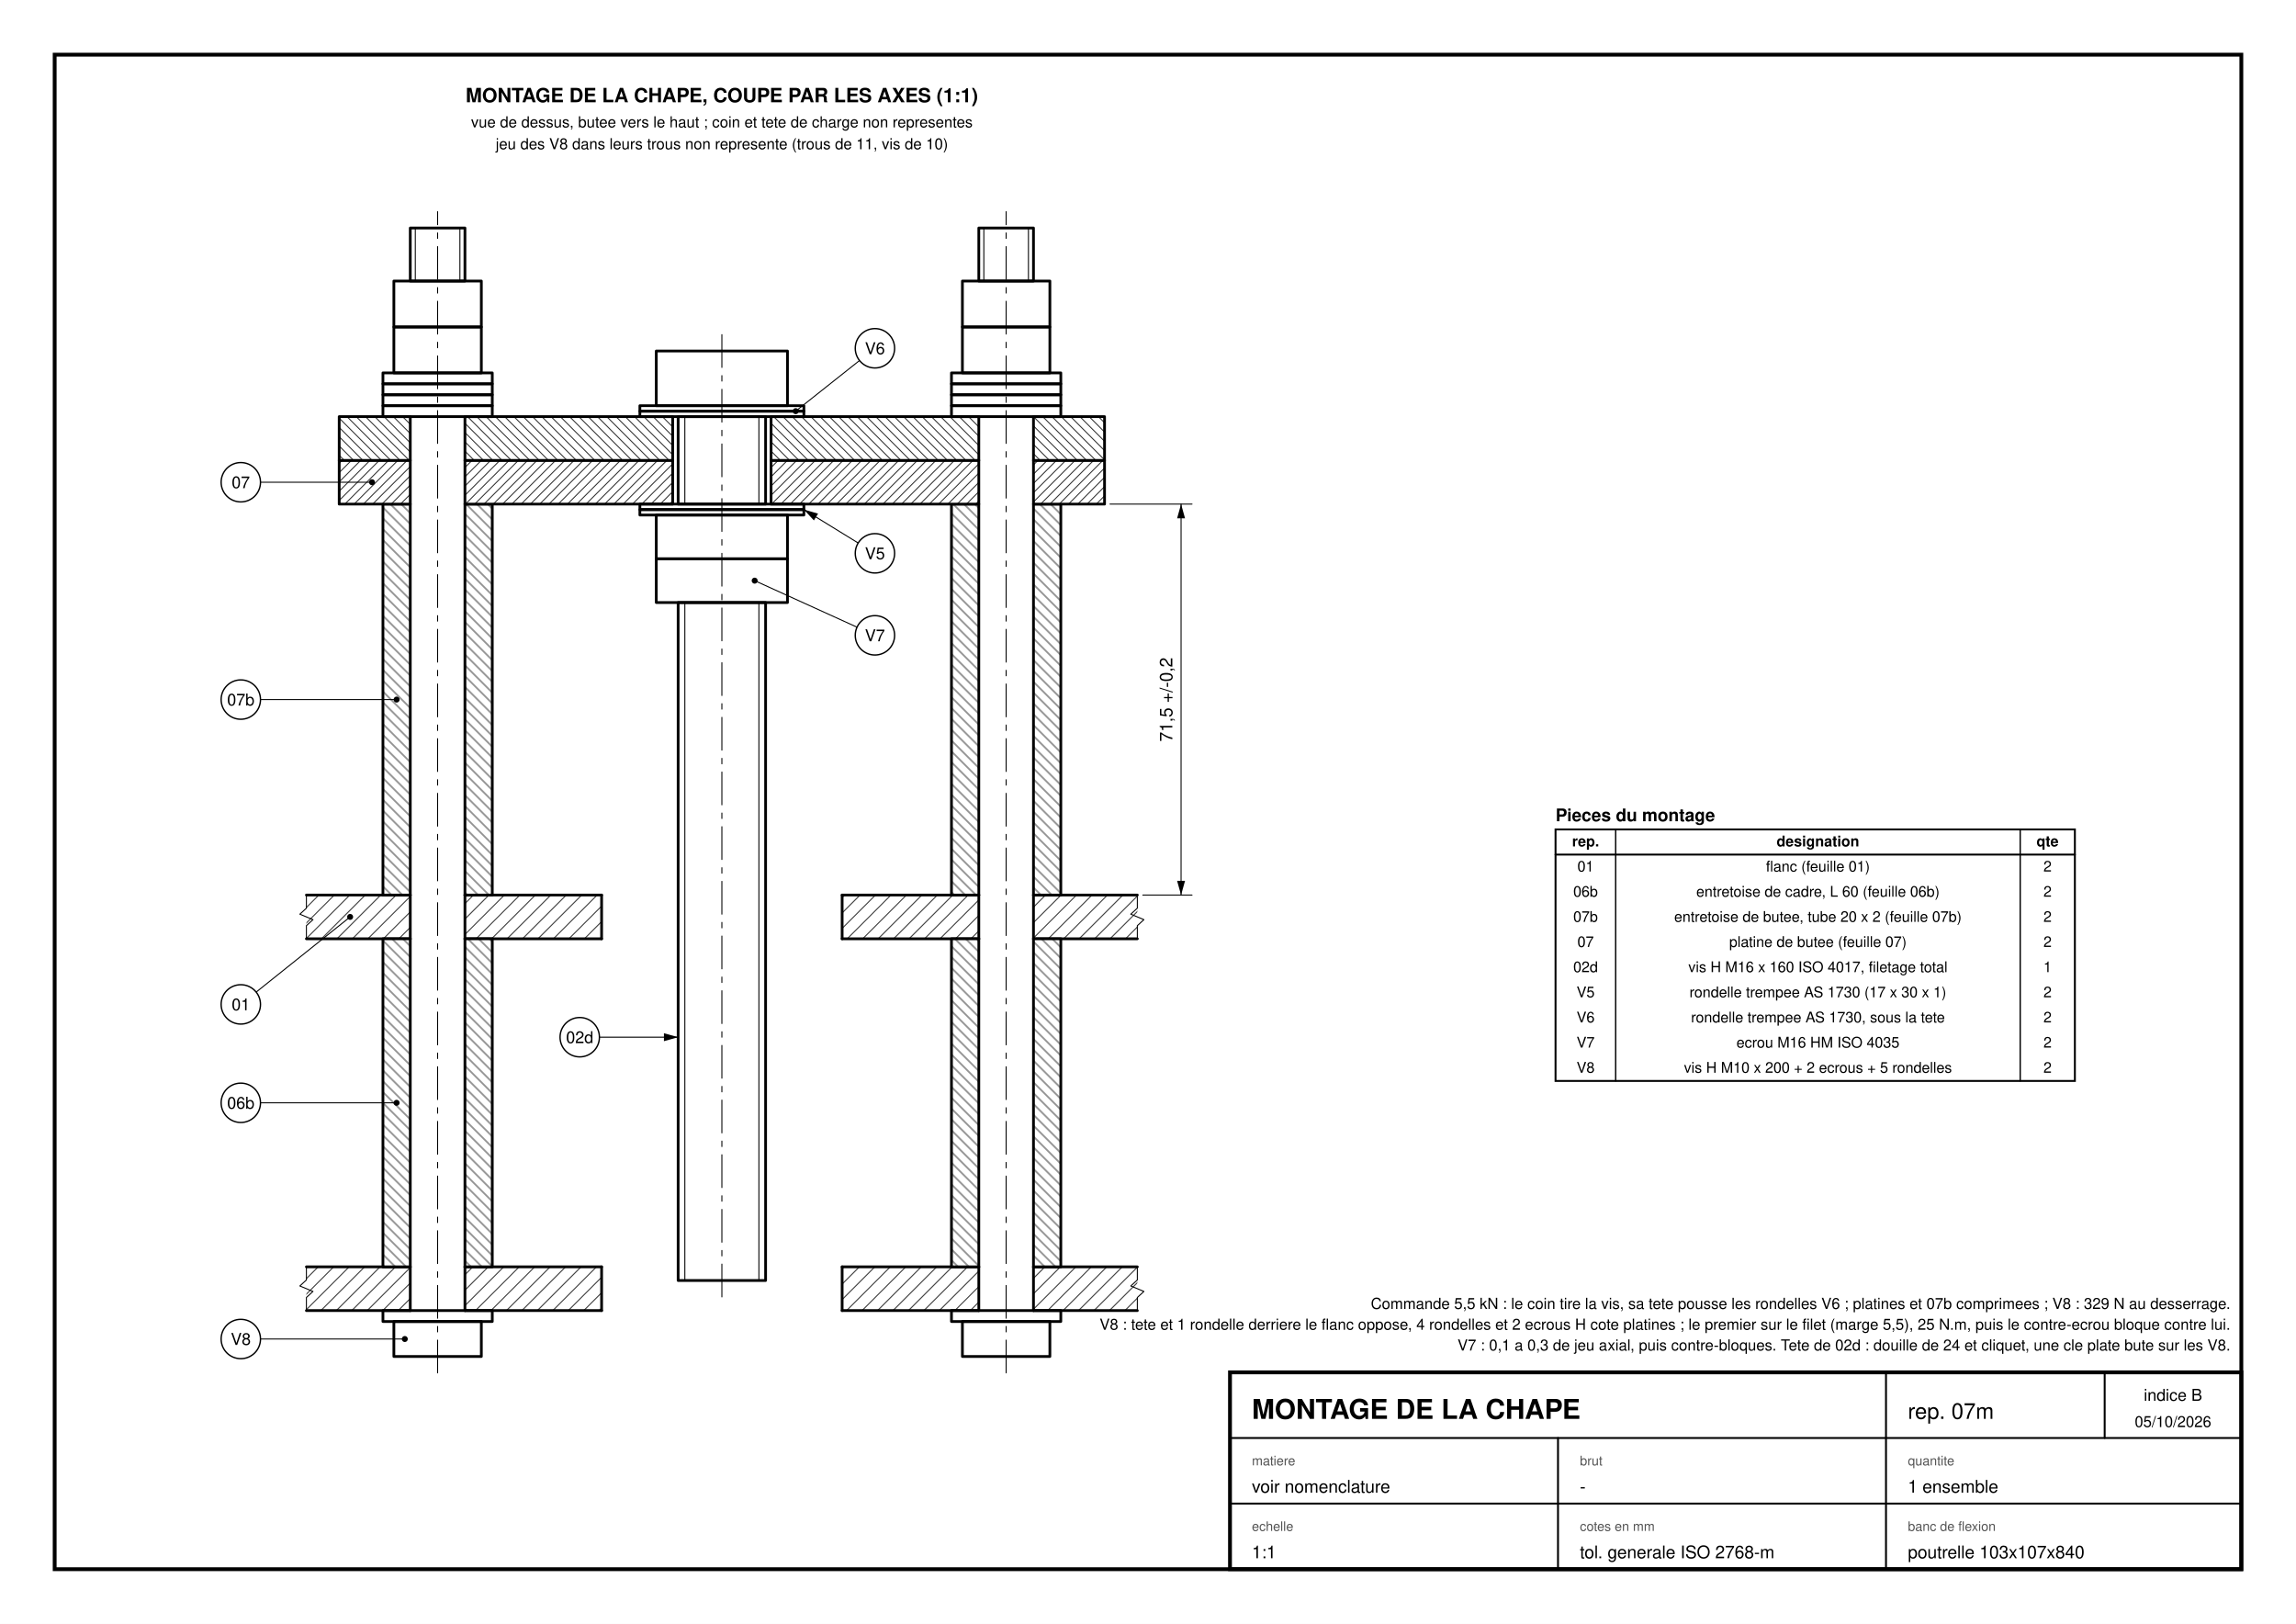
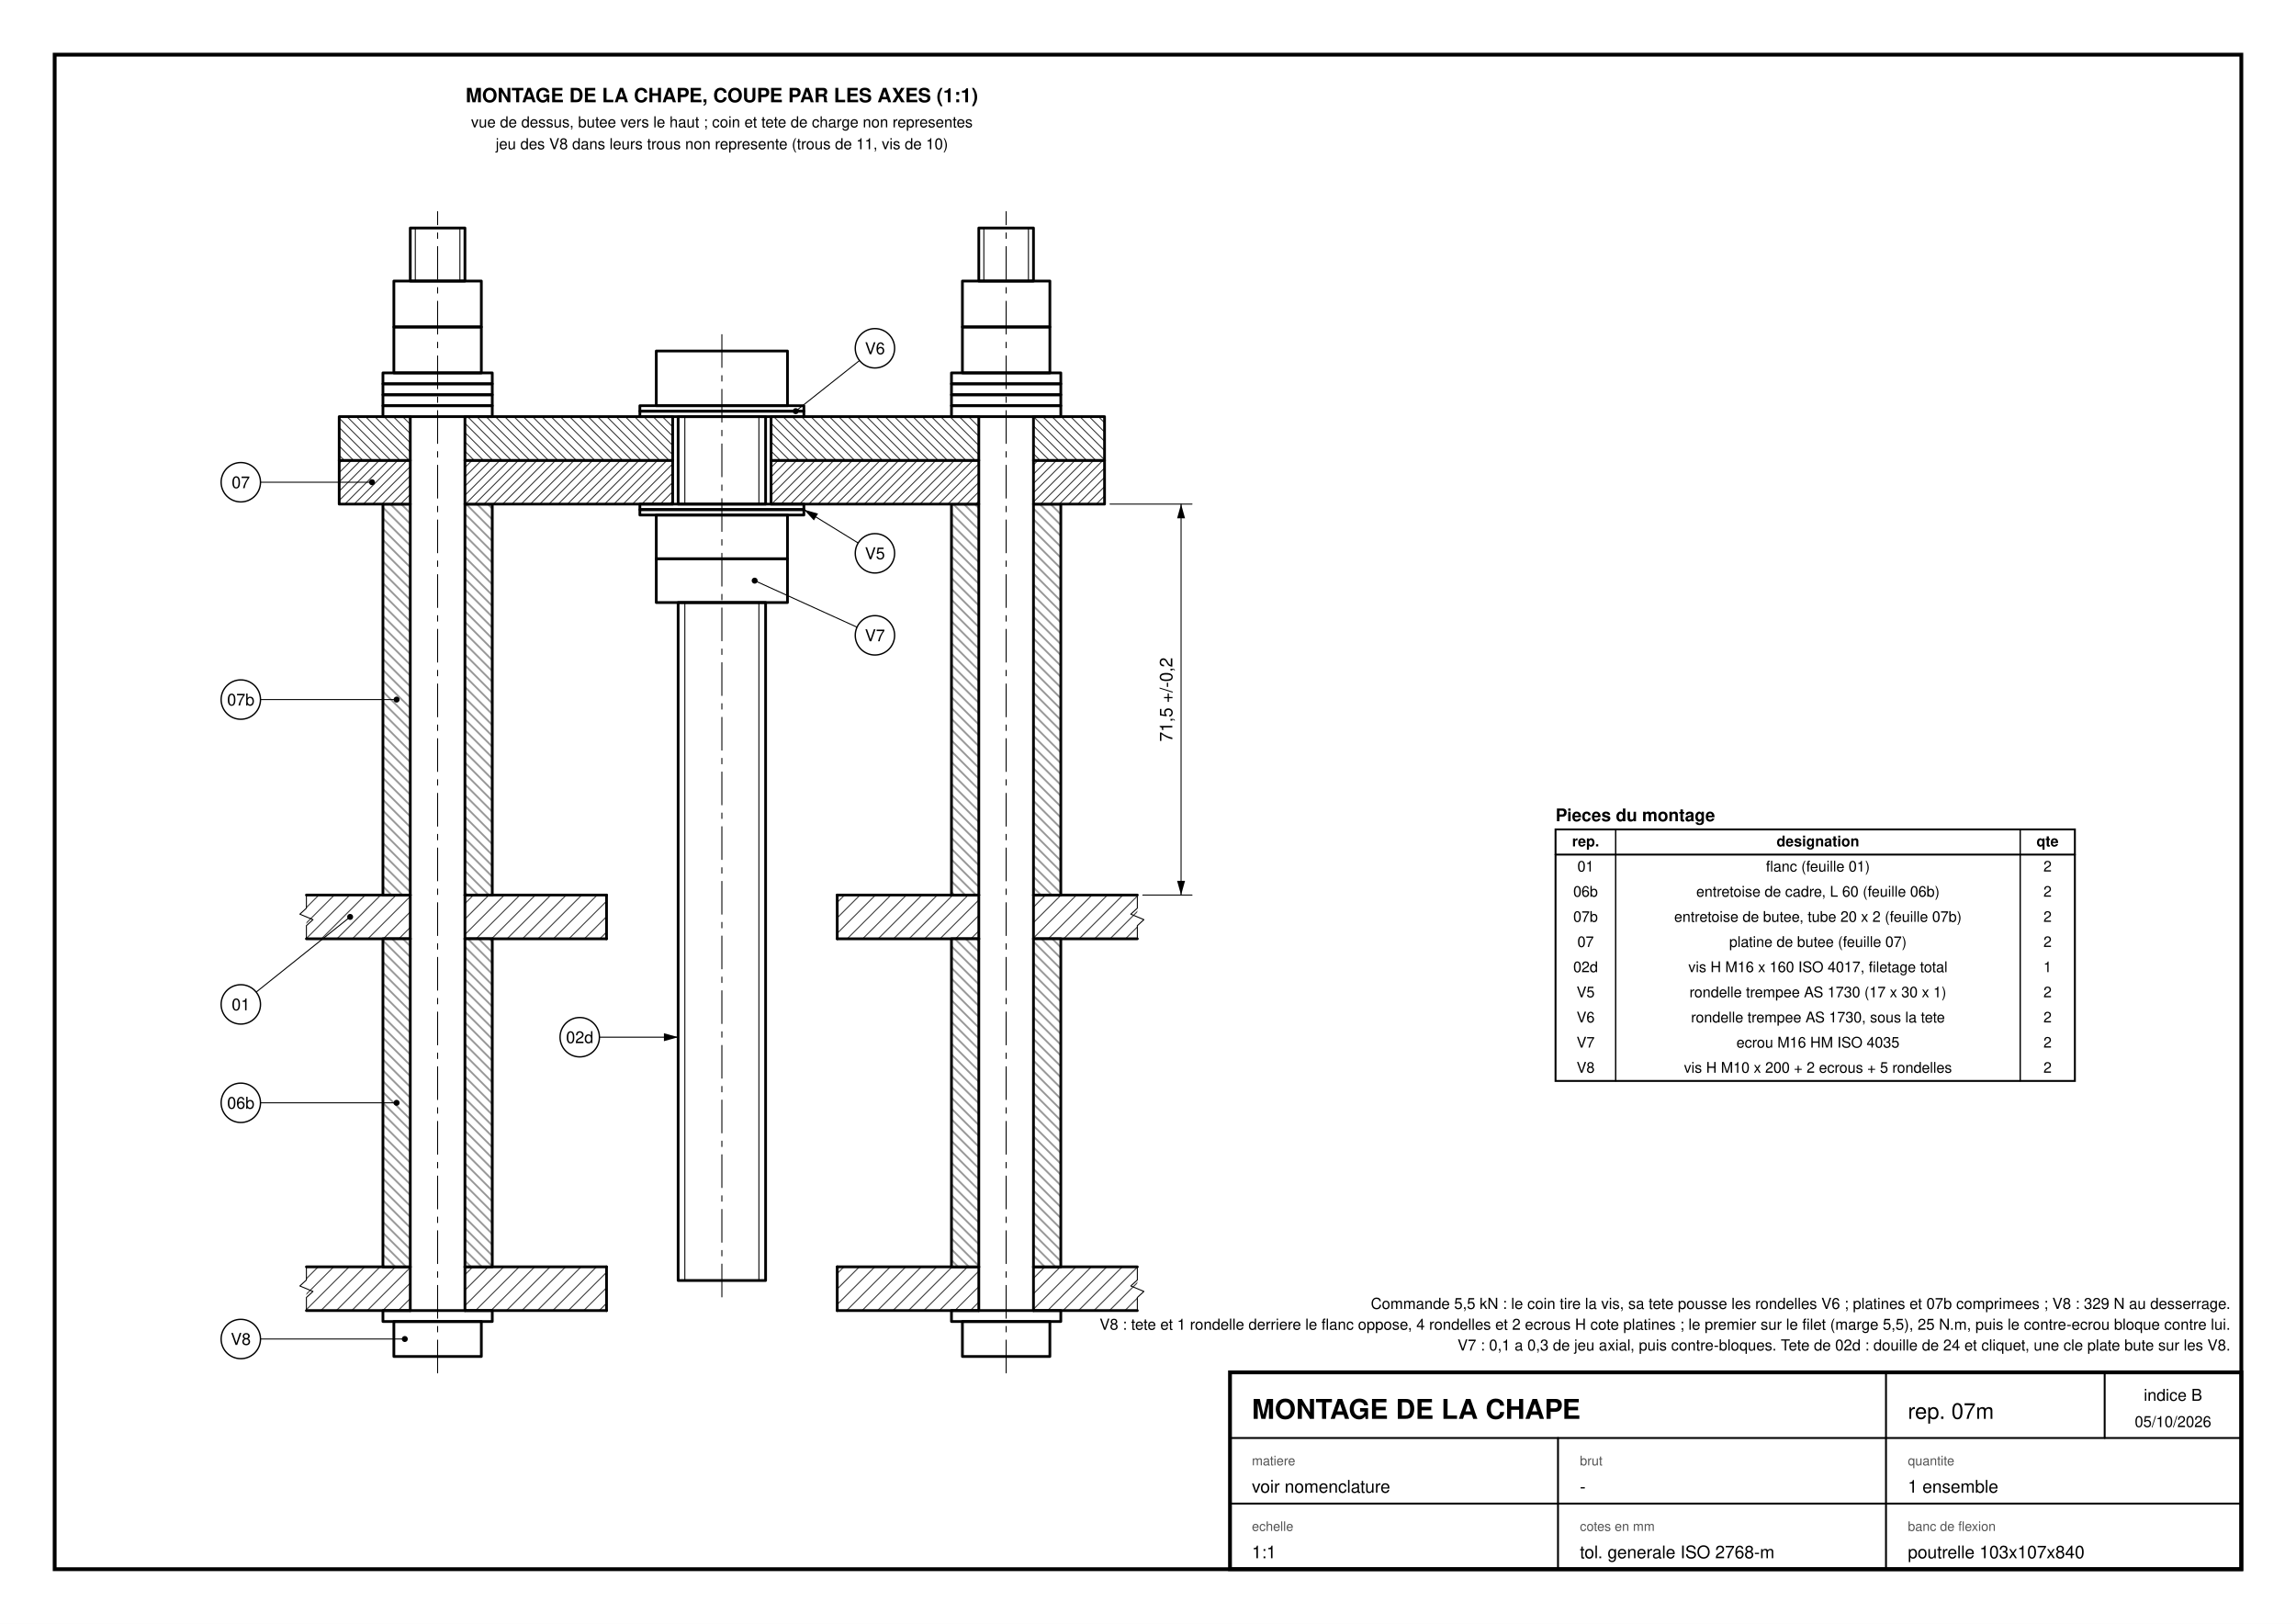
<svg xmlns="http://www.w3.org/2000/svg" width="420mm" height="297mm" viewBox="0 0 420 297">
  <rect width="420" height="297" fill="#fff" />
  <rect x="10.000" y="10.000" width="400.000" height="277.000" fill="none" stroke="#000" stroke-width="0.700" />
  <rect x="225.000" y="251.000" width="185.000" height="36.000" fill="none" stroke="#000" stroke-width="0.700" />
  <line x1="225.000" y1="263.000" x2="410.000" y2="263.000" stroke="#000" stroke-width="0.350" stroke-linecap="round" />
  <line x1="225.000" y1="275.000" x2="410.000" y2="275.000" stroke="#000" stroke-width="0.350" stroke-linecap="round" />
  <line x1="345.000" y1="251.000" x2="345.000" y2="263.000" stroke="#000" stroke-width="0.350" stroke-linecap="round" />
  <line x1="285.000" y1="263.000" x2="285.000" y2="287.000" stroke="#000" stroke-width="0.350" stroke-linecap="round" />
  <line x1="345.000" y1="263.000" x2="345.000" y2="287.000" stroke="#000" stroke-width="0.350" stroke-linecap="round" />
  <text x="229.000" y="259.500" font-family="Helvetica,Arial,sans-serif" font-size="5.00" fill="#000" text-anchor="start" font-weight="bold">MONTAGE DE LA CHAPE</text>
  <line x1="385.000" y1="251.000" x2="385.000" y2="263.000" stroke="#000" stroke-width="0.350" stroke-linecap="round" />
  <text x="397.500" y="256.200" font-family="Helvetica,Arial,sans-serif" font-size="3.00" fill="#000" text-anchor="middle" font-weight="normal">indice B</text>
  <text x="397.500" y="261.000" font-family="Helvetica,Arial,sans-serif" font-size="2.80" fill="#000" text-anchor="middle" font-weight="normal">05/10/2026</text>
  <text x="349.000" y="259.500" font-family="Helvetica,Arial,sans-serif" font-size="4.00" fill="#000" text-anchor="start" font-weight="normal">rep. 07m</text>
  <text x="229.000" y="268.000" font-family="Helvetica,Arial,sans-serif" font-size="2.40" fill="#555" text-anchor="start" font-weight="normal">matiere</text>
  <text x="229.000" y="273.000" font-family="Helvetica,Arial,sans-serif" font-size="3.20" fill="#000" text-anchor="start" font-weight="normal">voir nomenclature</text>
  <text x="289.000" y="268.000" font-family="Helvetica,Arial,sans-serif" font-size="2.40" fill="#555" text-anchor="start" font-weight="normal">brut</text>
  <text x="289.000" y="273.000" font-family="Helvetica,Arial,sans-serif" font-size="3.20" fill="#000" text-anchor="start" font-weight="normal">-</text>
  <text x="349.000" y="268.000" font-family="Helvetica,Arial,sans-serif" font-size="2.40" fill="#555" text-anchor="start" font-weight="normal">quantite</text>
  <text x="349.000" y="273.000" font-family="Helvetica,Arial,sans-serif" font-size="3.20" fill="#000" text-anchor="start" font-weight="normal">1 ensemble</text>
  <text x="229.000" y="280.000" font-family="Helvetica,Arial,sans-serif" font-size="2.40" fill="#555" text-anchor="start" font-weight="normal">echelle</text>
  <text x="229.000" y="285.000" font-family="Helvetica,Arial,sans-serif" font-size="3.20" fill="#000" text-anchor="start" font-weight="normal">1:1</text>
  <text x="289.000" y="280.000" font-family="Helvetica,Arial,sans-serif" font-size="2.40" fill="#555" text-anchor="start" font-weight="normal">cotes en mm</text>
  <text x="289.000" y="285.000" font-family="Helvetica,Arial,sans-serif" font-size="3.20" fill="#000" text-anchor="start" font-weight="normal">tol. generale ISO 2768-m</text>
  <text x="349.000" y="280.000" font-family="Helvetica,Arial,sans-serif" font-size="2.40" fill="#555" text-anchor="start" font-weight="normal">banc de flexion</text>
  <text x="349.000" y="285.000" font-family="Helvetica,Arial,sans-serif" font-size="3.20" fill="#000" text-anchor="start" font-weight="normal">poutrelle 103x107x840</text>
  <text x="408.000" y="247.000" font-family="Helvetica,Arial,sans-serif" font-size="2.80" fill="#000" text-anchor="end" font-weight="normal">V7 : 0,1 a 0,3 de jeu axial, puis contre-bloques. Tete de 02d : douille de 24 et cliquet, une cle plate bute sur les V8.</text>
  <text x="408.000" y="243.200" font-family="Helvetica,Arial,sans-serif" font-size="2.80" fill="#000" text-anchor="end" font-weight="normal">V8 : tete et 1 rondelle derriere le flanc oppose, 4 rondelles et 2 ecrous H cote platines ; le premier sur le filet (marge 5,5), 25 N.m, puis le contre-ecrou bloque contre lui.</text>
  <text x="408.000" y="239.400" font-family="Helvetica,Arial,sans-serif" font-size="2.80" fill="#000" text-anchor="end" font-weight="normal">Commande 5,5 kN : le coin tire la vis, sa tete pousse les rondelles V6 ; platines et 07b comprimees ; V8 : 329 N au desserrage.</text>
  <text x="132.050" y="18.700" font-family="Helvetica,Arial,sans-serif" font-size="3.60" fill="#000" text-anchor="middle" font-weight="bold">MONTAGE DE LA CHAPE, COUPE PAR LES AXES  (1:1)</text>
  <text x="132.050" y="23.300" font-family="Helvetica,Arial,sans-serif" font-size="2.80" fill="#000" text-anchor="middle" font-weight="normal">vue de dessus, butee vers le haut ; coin et tete de charge non representes</text>
  <text x="132.050" y="27.300" font-family="Helvetica,Arial,sans-serif" font-size="2.80" fill="#000" text-anchor="middle" font-weight="normal">jeu des V8 dans leurs trous non represente (trous de 11, vis de 10)</text>
  <defs>
    <pattern id="c07_hf" patternUnits="userSpaceOnUse" width="2.000" height="2.000" patternTransform="rotate(45.00)">
      <line x1="1.000" y1="0" x2="1.000" y2="2.000" stroke="#000" stroke-width="0.130" />
    </pattern>
  </defs>
  <defs>
    <pattern id="c07_ht" patternUnits="userSpaceOnUse" width="1.400" height="1.400" patternTransform="rotate(-45.00)">
      <line x1="0.700" y1="0" x2="0.700" y2="1.400" stroke="#000" stroke-width="0.130" />
    </pattern>
  </defs>
  <defs>
    <pattern id="c07_hp" patternUnits="userSpaceOnUse" width="1.200" height="1.200" patternTransform="rotate(45.00)">
      <line x1="0.600" y1="0" x2="0.600" y2="1.200" stroke="#000" stroke-width="0.130" />
    </pattern>
  </defs>
  <defs>
    <pattern id="c07_hq" patternUnits="userSpaceOnUse" width="1.200" height="1.200" patternTransform="rotate(-45.00)">
      <line x1="0.600" y1="0" x2="0.600" y2="1.200" stroke="#000" stroke-width="0.130" />
    </pattern>
  </defs>
  <path d="M 56.05 239.7 L 75.05 239.7 L 75.05 231.7 L 56.05 231.7 L 56.05 239.7 Z" fill="#fff" fill-rule="evenodd" stroke="none" />
  <path d="M 56.05 239.7 L 75.05 239.7 L 75.05 231.7 L 56.05 231.7 L 56.05 239.7 Z" fill="url(#c07_hf)" fill-rule="evenodd" stroke="none" />
  <line x1="56.050" y1="239.700" x2="75.050" y2="239.700" stroke="#000" stroke-width="0.500" stroke-linecap="round" />
  <line x1="56.050" y1="231.700" x2="75.050" y2="231.700" stroke="#000" stroke-width="0.500" stroke-linecap="round" />
  <path d="M 56.05 239.7 L 56.05 237.3 L 57.25 236.2 L 54.85 235.2 L 56.05 234.1 L 56.05 231.7" fill="none" stroke="#000" stroke-width="0.180" stroke-linecap="round" stroke-linejoin="round" />
  <line x1="75.050" y1="239.700" x2="75.050" y2="231.700" stroke="#000" stroke-width="0.500" stroke-linecap="round" />
-   <path d="M 85.05 239.7 L 110.05 239.7 L 110.05 231.7 L 85.05 231.7 L 85.05 239.7 Z" fill="#fff" fill-rule="evenodd" stroke="none" />
-   <path d="M 85.05 239.7 L 110.05 239.7 L 110.05 231.7 L 85.05 231.7 L 85.05 239.7 Z" fill="url(#c07_hf)" fill-rule="evenodd" stroke="none" />
-   <line x1="85.050" y1="239.700" x2="110.050" y2="239.700" stroke="#000" stroke-width="0.500" stroke-linecap="round" />
-   <line x1="85.050" y1="231.700" x2="110.050" y2="231.700" stroke="#000" stroke-width="0.500" stroke-linecap="round" />
+   <path d="M 85.05 239.7 L 110.95 239.7 L 110.95 231.7 L 85.05 231.7 L 85.05 239.7 Z" fill="#fff" fill-rule="evenodd" stroke="none" />
+   <path d="M 85.05 239.7 L 110.95 239.7 L 110.95 231.7 L 85.05 231.7 L 85.05 239.7 Z" fill="url(#c07_hf)" fill-rule="evenodd" stroke="none" />
+   <line x1="85.050" y1="239.700" x2="110.950" y2="239.700" stroke="#000" stroke-width="0.500" stroke-linecap="round" />
+   <line x1="85.050" y1="231.700" x2="110.950" y2="231.700" stroke="#000" stroke-width="0.500" stroke-linecap="round" />
  <line x1="85.050" y1="239.700" x2="85.050" y2="231.700" stroke="#000" stroke-width="0.500" stroke-linecap="round" />
-   <line x1="110.050" y1="239.700" x2="110.050" y2="231.700" stroke="#000" stroke-width="0.500" stroke-linecap="round" />
-   <path d="M 154.05 239.7 L 179.05 239.7 L 179.05 231.7 L 154.05 231.7 L 154.05 239.7 Z" fill="#fff" fill-rule="evenodd" stroke="none" />
-   <path d="M 154.05 239.7 L 179.05 239.7 L 179.05 231.7 L 154.05 231.7 L 154.05 239.7 Z" fill="url(#c07_hf)" fill-rule="evenodd" stroke="none" />
-   <line x1="154.050" y1="239.700" x2="179.050" y2="239.700" stroke="#000" stroke-width="0.500" stroke-linecap="round" />
-   <line x1="154.050" y1="231.700" x2="179.050" y2="231.700" stroke="#000" stroke-width="0.500" stroke-linecap="round" />
-   <line x1="154.050" y1="239.700" x2="154.050" y2="231.700" stroke="#000" stroke-width="0.500" stroke-linecap="round" />
+   <line x1="110.950" y1="239.700" x2="110.950" y2="231.700" stroke="#000" stroke-width="0.500" stroke-linecap="round" />
+   <path d="M 153.15 239.7 L 179.05 239.7 L 179.05 231.7 L 153.15 231.7 L 153.15 239.7 Z" fill="#fff" fill-rule="evenodd" stroke="none" />
+   <path d="M 153.15 239.7 L 179.05 239.7 L 179.05 231.7 L 153.15 231.7 L 153.15 239.7 Z" fill="url(#c07_hf)" fill-rule="evenodd" stroke="none" />
+   <line x1="153.150" y1="239.700" x2="179.050" y2="239.700" stroke="#000" stroke-width="0.500" stroke-linecap="round" />
+   <line x1="153.150" y1="231.700" x2="179.050" y2="231.700" stroke="#000" stroke-width="0.500" stroke-linecap="round" />
+   <line x1="153.150" y1="239.700" x2="153.150" y2="231.700" stroke="#000" stroke-width="0.500" stroke-linecap="round" />
  <line x1="179.050" y1="239.700" x2="179.050" y2="231.700" stroke="#000" stroke-width="0.500" stroke-linecap="round" />
  <path d="M 189.05 239.7 L 208.05 239.7 L 208.05 231.7 L 189.05 231.7 L 189.05 239.7 Z" fill="#fff" fill-rule="evenodd" stroke="none" />
  <path d="M 189.05 239.7 L 208.05 239.7 L 208.05 231.7 L 189.05 231.7 L 189.05 239.7 Z" fill="url(#c07_hf)" fill-rule="evenodd" stroke="none" />
  <line x1="189.050" y1="239.700" x2="208.050" y2="239.700" stroke="#000" stroke-width="0.500" stroke-linecap="round" />
  <line x1="189.050" y1="231.700" x2="208.050" y2="231.700" stroke="#000" stroke-width="0.500" stroke-linecap="round" />
  <line x1="189.050" y1="239.700" x2="189.050" y2="231.700" stroke="#000" stroke-width="0.500" stroke-linecap="round" />
  <path d="M 208.05 239.7 L 208.05 237.3 L 209.25 236.2 L 206.85 235.2 L 208.05 234.1 L 208.05 231.7" fill="none" stroke="#000" stroke-width="0.180" stroke-linecap="round" stroke-linejoin="round" />
  <path d="M 56.05 171.7 L 75.05 171.7 L 75.05 163.7 L 56.05 163.7 L 56.05 171.7 Z" fill="#fff" fill-rule="evenodd" stroke="none" />
  <path d="M 56.05 171.7 L 75.05 171.7 L 75.05 163.7 L 56.05 163.7 L 56.05 171.7 Z" fill="url(#c07_hf)" fill-rule="evenodd" stroke="none" />
  <line x1="56.050" y1="171.700" x2="75.050" y2="171.700" stroke="#000" stroke-width="0.500" stroke-linecap="round" />
  <line x1="56.050" y1="163.700" x2="75.050" y2="163.700" stroke="#000" stroke-width="0.500" stroke-linecap="round" />
  <path d="M 56.05 171.7 L 56.05 169.3 L 57.25 168.2 L 54.85 167.2 L 56.05 166.1 L 56.05 163.7" fill="none" stroke="#000" stroke-width="0.180" stroke-linecap="round" stroke-linejoin="round" />
  <line x1="75.050" y1="171.700" x2="75.050" y2="163.700" stroke="#000" stroke-width="0.500" stroke-linecap="round" />
-   <path d="M 85.05 171.7 L 110.05 171.7 L 110.05 163.7 L 85.05 163.7 L 85.05 171.7 Z" fill="#fff" fill-rule="evenodd" stroke="none" />
-   <path d="M 85.05 171.7 L 110.05 171.7 L 110.05 163.7 L 85.05 163.7 L 85.05 171.7 Z" fill="url(#c07_hf)" fill-rule="evenodd" stroke="none" />
-   <line x1="85.050" y1="171.700" x2="110.050" y2="171.700" stroke="#000" stroke-width="0.500" stroke-linecap="round" />
-   <line x1="85.050" y1="163.700" x2="110.050" y2="163.700" stroke="#000" stroke-width="0.500" stroke-linecap="round" />
+   <path d="M 85.05 171.7 L 110.95 171.7 L 110.95 163.7 L 85.05 163.7 L 85.05 171.7 Z" fill="#fff" fill-rule="evenodd" stroke="none" />
+   <path d="M 85.05 171.7 L 110.95 171.7 L 110.95 163.7 L 85.05 163.7 L 85.05 171.7 Z" fill="url(#c07_hf)" fill-rule="evenodd" stroke="none" />
+   <line x1="85.050" y1="171.700" x2="110.950" y2="171.700" stroke="#000" stroke-width="0.500" stroke-linecap="round" />
+   <line x1="85.050" y1="163.700" x2="110.950" y2="163.700" stroke="#000" stroke-width="0.500" stroke-linecap="round" />
  <line x1="85.050" y1="171.700" x2="85.050" y2="163.700" stroke="#000" stroke-width="0.500" stroke-linecap="round" />
-   <line x1="110.050" y1="171.700" x2="110.050" y2="163.700" stroke="#000" stroke-width="0.500" stroke-linecap="round" />
-   <path d="M 154.05 171.7 L 179.05 171.7 L 179.05 163.7 L 154.05 163.7 L 154.05 171.7 Z" fill="#fff" fill-rule="evenodd" stroke="none" />
-   <path d="M 154.05 171.7 L 179.05 171.7 L 179.05 163.7 L 154.05 163.7 L 154.05 171.7 Z" fill="url(#c07_hf)" fill-rule="evenodd" stroke="none" />
-   <line x1="154.050" y1="171.700" x2="179.050" y2="171.700" stroke="#000" stroke-width="0.500" stroke-linecap="round" />
-   <line x1="154.050" y1="163.700" x2="179.050" y2="163.700" stroke="#000" stroke-width="0.500" stroke-linecap="round" />
-   <line x1="154.050" y1="171.700" x2="154.050" y2="163.700" stroke="#000" stroke-width="0.500" stroke-linecap="round" />
+   <line x1="110.950" y1="171.700" x2="110.950" y2="163.700" stroke="#000" stroke-width="0.500" stroke-linecap="round" />
+   <path d="M 153.15 171.7 L 179.05 171.7 L 179.05 163.7 L 153.15 163.7 L 153.15 171.7 Z" fill="#fff" fill-rule="evenodd" stroke="none" />
+   <path d="M 153.15 171.7 L 179.05 171.7 L 179.05 163.7 L 153.15 163.7 L 153.15 171.7 Z" fill="url(#c07_hf)" fill-rule="evenodd" stroke="none" />
+   <line x1="153.150" y1="171.700" x2="179.050" y2="171.700" stroke="#000" stroke-width="0.500" stroke-linecap="round" />
+   <line x1="153.150" y1="163.700" x2="179.050" y2="163.700" stroke="#000" stroke-width="0.500" stroke-linecap="round" />
+   <line x1="153.150" y1="171.700" x2="153.150" y2="163.700" stroke="#000" stroke-width="0.500" stroke-linecap="round" />
  <line x1="179.050" y1="171.700" x2="179.050" y2="163.700" stroke="#000" stroke-width="0.500" stroke-linecap="round" />
  <path d="M 189.05 171.7 L 208.05 171.7 L 208.05 163.7 L 189.05 163.7 L 189.05 171.7 Z" fill="#fff" fill-rule="evenodd" stroke="none" />
  <path d="M 189.05 171.7 L 208.05 171.7 L 208.05 163.7 L 189.05 163.7 L 189.05 171.7 Z" fill="url(#c07_hf)" fill-rule="evenodd" stroke="none" />
  <line x1="189.050" y1="171.700" x2="208.050" y2="171.700" stroke="#000" stroke-width="0.500" stroke-linecap="round" />
  <line x1="189.050" y1="163.700" x2="208.050" y2="163.700" stroke="#000" stroke-width="0.500" stroke-linecap="round" />
  <line x1="189.050" y1="171.700" x2="189.050" y2="163.700" stroke="#000" stroke-width="0.500" stroke-linecap="round" />
  <path d="M 208.05 171.7 L 208.05 169.3 L 209.25 168.2 L 206.85 167.2 L 208.05 166.1 L 208.05 163.7" fill="none" stroke="#000" stroke-width="0.180" stroke-linecap="round" stroke-linejoin="round" />
  <path d="M 70.05 231.7 L 75.05 231.7 L 75.05 171.7 L 70.05 171.7 L 70.05 231.7 Z" fill="#fff" fill-rule="evenodd" stroke="none" />
  <path d="M 70.05 231.7 L 75.05 231.7 L 75.05 171.7 L 70.05 171.7 L 70.05 231.7 Z" fill="url(#c07_ht)" fill-rule="evenodd" stroke="none" />
  <path d="M 70.05 231.7 L 75.05 231.7 L 75.05 171.7 L 70.05 171.7 L 70.05 231.7 Z" fill="none" stroke="#000" stroke-width="0.500" stroke-linecap="round" stroke-linejoin="round" />
  <path d="M 85.05 231.7 L 90.05 231.7 L 90.05 171.7 L 85.05 171.7 L 85.05 231.7 Z" fill="#fff" fill-rule="evenodd" stroke="none" />
  <path d="M 85.05 231.7 L 90.05 231.7 L 90.05 171.7 L 85.05 171.7 L 85.05 231.7 Z" fill="url(#c07_ht)" fill-rule="evenodd" stroke="none" />
  <path d="M 85.05 231.7 L 90.05 231.7 L 90.05 171.7 L 85.05 171.7 L 85.05 231.7 Z" fill="none" stroke="#000" stroke-width="0.500" stroke-linecap="round" stroke-linejoin="round" />
  <path d="M 70.05 163.7 L 75.05 163.7 L 75.05 92.2 L 70.05 92.2 L 70.05 163.7 Z" fill="#fff" fill-rule="evenodd" stroke="none" />
  <path d="M 70.05 163.7 L 75.05 163.7 L 75.05 92.2 L 70.05 92.2 L 70.05 163.7 Z" fill="url(#c07_ht)" fill-rule="evenodd" stroke="none" />
  <path d="M 70.05 163.7 L 75.05 163.7 L 75.05 92.2 L 70.05 92.2 L 70.05 163.7 Z" fill="none" stroke="#000" stroke-width="0.500" stroke-linecap="round" stroke-linejoin="round" />
  <path d="M 85.05 163.7 L 90.05 163.7 L 90.05 92.2 L 85.05 92.2 L 85.05 163.7 Z" fill="#fff" fill-rule="evenodd" stroke="none" />
  <path d="M 85.05 163.7 L 90.05 163.7 L 90.05 92.2 L 85.05 92.2 L 85.05 163.7 Z" fill="url(#c07_ht)" fill-rule="evenodd" stroke="none" />
  <path d="M 85.05 163.7 L 90.05 163.7 L 90.05 92.2 L 85.05 92.2 L 85.05 163.7 Z" fill="none" stroke="#000" stroke-width="0.500" stroke-linecap="round" stroke-linejoin="round" />
  <path d="M 174.05 231.7 L 179.05 231.7 L 179.05 171.7 L 174.05 171.7 L 174.05 231.7 Z" fill="#fff" fill-rule="evenodd" stroke="none" />
  <path d="M 174.05 231.7 L 179.05 231.7 L 179.05 171.7 L 174.05 171.7 L 174.05 231.7 Z" fill="url(#c07_ht)" fill-rule="evenodd" stroke="none" />
  <path d="M 174.05 231.7 L 179.05 231.7 L 179.05 171.7 L 174.05 171.7 L 174.05 231.7 Z" fill="none" stroke="#000" stroke-width="0.500" stroke-linecap="round" stroke-linejoin="round" />
  <path d="M 189.05 231.7 L 194.05 231.7 L 194.05 171.7 L 189.05 171.7 L 189.05 231.7 Z" fill="#fff" fill-rule="evenodd" stroke="none" />
  <path d="M 189.05 231.7 L 194.05 231.7 L 194.05 171.7 L 189.05 171.7 L 189.05 231.7 Z" fill="url(#c07_ht)" fill-rule="evenodd" stroke="none" />
  <path d="M 189.05 231.7 L 194.05 231.7 L 194.05 171.7 L 189.05 171.7 L 189.05 231.7 Z" fill="none" stroke="#000" stroke-width="0.500" stroke-linecap="round" stroke-linejoin="round" />
  <path d="M 174.05 163.7 L 179.05 163.7 L 179.05 92.2 L 174.05 92.2 L 174.05 163.7 Z" fill="#fff" fill-rule="evenodd" stroke="none" />
  <path d="M 174.05 163.7 L 179.05 163.7 L 179.05 92.2 L 174.05 92.2 L 174.05 163.7 Z" fill="url(#c07_ht)" fill-rule="evenodd" stroke="none" />
  <path d="M 174.05 163.7 L 179.05 163.7 L 179.05 92.2 L 174.05 92.2 L 174.05 163.7 Z" fill="none" stroke="#000" stroke-width="0.500" stroke-linecap="round" stroke-linejoin="round" />
  <path d="M 189.05 163.7 L 194.05 163.7 L 194.05 92.2 L 189.05 92.2 L 189.05 163.7 Z" fill="#fff" fill-rule="evenodd" stroke="none" />
  <path d="M 189.05 163.7 L 194.05 163.7 L 194.05 92.2 L 189.05 92.2 L 189.05 163.7 Z" fill="url(#c07_ht)" fill-rule="evenodd" stroke="none" />
  <path d="M 189.05 163.7 L 194.05 163.7 L 194.05 92.2 L 189.05 92.2 L 189.05 163.7 Z" fill="none" stroke="#000" stroke-width="0.500" stroke-linecap="round" stroke-linejoin="round" />
  <path d="M 62.05 92.2 L 75.05 92.2 L 75.05 84.2 L 62.05 84.2 L 62.05 92.2 Z" fill="#fff" fill-rule="evenodd" stroke="none" />
  <path d="M 62.05 92.2 L 75.05 92.2 L 75.05 84.2 L 62.05 84.2 L 62.05 92.2 Z" fill="url(#c07_hp)" fill-rule="evenodd" stroke="none" />
  <path d="M 62.05 92.2 L 75.05 92.2 L 75.05 84.2 L 62.05 84.2 L 62.05 92.2 Z" fill="none" stroke="#000" stroke-width="0.500" stroke-linecap="round" stroke-linejoin="round" />
  <path d="M 85.05 92.2 L 123.05 92.2 L 123.05 84.2 L 85.05 84.2 L 85.05 92.2 Z" fill="#fff" fill-rule="evenodd" stroke="none" />
  <path d="M 85.05 92.2 L 123.05 92.2 L 123.05 84.2 L 85.05 84.2 L 85.05 92.2 Z" fill="url(#c07_hp)" fill-rule="evenodd" stroke="none" />
  <path d="M 85.05 92.2 L 123.05 92.2 L 123.05 84.2 L 85.05 84.2 L 85.05 92.2 Z" fill="none" stroke="#000" stroke-width="0.500" stroke-linecap="round" stroke-linejoin="round" />
  <path d="M 141.05 92.2 L 179.05 92.2 L 179.05 84.2 L 141.05 84.2 L 141.05 92.2 Z" fill="#fff" fill-rule="evenodd" stroke="none" />
  <path d="M 141.05 92.2 L 179.05 92.2 L 179.05 84.2 L 141.05 84.2 L 141.05 92.2 Z" fill="url(#c07_hp)" fill-rule="evenodd" stroke="none" />
  <path d="M 141.05 92.2 L 179.05 92.2 L 179.05 84.2 L 141.05 84.2 L 141.05 92.2 Z" fill="none" stroke="#000" stroke-width="0.500" stroke-linecap="round" stroke-linejoin="round" />
  <path d="M 189.05 92.2 L 202.05 92.2 L 202.05 84.2 L 189.05 84.2 L 189.05 92.2 Z" fill="#fff" fill-rule="evenodd" stroke="none" />
  <path d="M 189.05 92.2 L 202.05 92.2 L 202.05 84.2 L 189.05 84.2 L 189.05 92.2 Z" fill="url(#c07_hp)" fill-rule="evenodd" stroke="none" />
  <path d="M 189.05 92.2 L 202.05 92.2 L 202.05 84.2 L 189.05 84.2 L 189.05 92.2 Z" fill="none" stroke="#000" stroke-width="0.500" stroke-linecap="round" stroke-linejoin="round" />
  <path d="M 62.05 84.2 L 75.05 84.2 L 75.05 76.2 L 62.05 76.2 L 62.05 84.2 Z" fill="#fff" fill-rule="evenodd" stroke="none" />
  <path d="M 62.05 84.2 L 75.05 84.2 L 75.05 76.2 L 62.05 76.2 L 62.05 84.2 Z" fill="url(#c07_hq)" fill-rule="evenodd" stroke="none" />
  <path d="M 62.05 84.2 L 75.05 84.2 L 75.05 76.2 L 62.05 76.2 L 62.05 84.2 Z" fill="none" stroke="#000" stroke-width="0.500" stroke-linecap="round" stroke-linejoin="round" />
  <path d="M 85.05 84.2 L 123.05 84.2 L 123.05 76.2 L 85.05 76.2 L 85.05 84.2 Z" fill="#fff" fill-rule="evenodd" stroke="none" />
  <path d="M 85.05 84.2 L 123.05 84.2 L 123.05 76.2 L 85.05 76.2 L 85.05 84.2 Z" fill="url(#c07_hq)" fill-rule="evenodd" stroke="none" />
  <path d="M 85.05 84.2 L 123.05 84.2 L 123.05 76.2 L 85.05 76.2 L 85.05 84.2 Z" fill="none" stroke="#000" stroke-width="0.500" stroke-linecap="round" stroke-linejoin="round" />
  <path d="M 141.05 84.2 L 179.05 84.2 L 179.05 76.2 L 141.05 76.2 L 141.05 84.2 Z" fill="#fff" fill-rule="evenodd" stroke="none" />
  <path d="M 141.05 84.2 L 179.05 84.2 L 179.05 76.2 L 141.05 76.2 L 141.05 84.2 Z" fill="url(#c07_hq)" fill-rule="evenodd" stroke="none" />
  <path d="M 141.05 84.2 L 179.05 84.2 L 179.05 76.2 L 141.05 76.2 L 141.05 84.2 Z" fill="none" stroke="#000" stroke-width="0.500" stroke-linecap="round" stroke-linejoin="round" />
  <path d="M 189.05 84.2 L 202.05 84.2 L 202.05 76.2 L 189.05 76.2 L 189.05 84.2 Z" fill="#fff" fill-rule="evenodd" stroke="none" />
  <path d="M 189.05 84.2 L 202.05 84.2 L 202.05 76.2 L 189.05 76.2 L 189.05 84.2 Z" fill="url(#c07_hq)" fill-rule="evenodd" stroke="none" />
  <path d="M 189.05 84.2 L 202.05 84.2 L 202.05 76.2 L 189.05 76.2 L 189.05 84.2 Z" fill="none" stroke="#000" stroke-width="0.500" stroke-linecap="round" stroke-linejoin="round" />
  <path d="M 72.05 248.1 L 88.05 248.1 L 88.05 241.7 L 72.05 241.7 L 72.05 248.1 Z" fill="none" stroke="#000" stroke-width="0.500" stroke-linecap="round" stroke-linejoin="round" />
  <path d="M 70.05 241.7 L 90.05 241.7 L 90.05 239.7 L 70.05 239.7 L 70.05 241.7 Z" fill="none" stroke="#000" stroke-width="0.500" stroke-linecap="round" stroke-linejoin="round" />
  <path d="M 70.05 76.2 L 90.05 76.2 L 90.05 74.2 L 70.05 74.2 L 70.05 76.2 Z" fill="none" stroke="#000" stroke-width="0.500" stroke-linecap="round" stroke-linejoin="round" />
  <path d="M 70.05 74.2 L 90.05 74.2 L 90.05 72.2 L 70.05 72.2 L 70.05 74.2 Z" fill="none" stroke="#000" stroke-width="0.500" stroke-linecap="round" stroke-linejoin="round" />
  <path d="M 70.05 72.2 L 90.05 72.2 L 90.05 70.2 L 70.05 70.2 L 70.05 72.2 Z" fill="none" stroke="#000" stroke-width="0.500" stroke-linecap="round" stroke-linejoin="round" />
  <path d="M 70.05 70.2 L 90.05 70.2 L 90.05 68.2 L 70.05 68.2 L 70.05 70.2 Z" fill="none" stroke="#000" stroke-width="0.500" stroke-linecap="round" stroke-linejoin="round" />
  <path d="M 72.05 68.2 L 88.05 68.2 L 88.05 59.8 L 72.05 59.8 L 72.05 68.2 Z" fill="none" stroke="#000" stroke-width="0.500" stroke-linecap="round" stroke-linejoin="round" />
  <path d="M 72.05 59.8 L 88.05 59.8 L 88.05 51.4 L 72.05 51.4 L 72.05 59.8 Z" fill="none" stroke="#000" stroke-width="0.500" stroke-linecap="round" stroke-linejoin="round" />
  <path d="M 75.05 51.4 L 85.05 51.4 L 85.05 41.7 L 75.05 41.7 L 75.05 51.4 Z" fill="none" stroke="#000" stroke-width="0.500" stroke-linecap="round" stroke-linejoin="round" />
  <line x1="75.970" y1="51.400" x2="75.970" y2="41.700" stroke="#000" stroke-width="0.180" stroke-linecap="round" />
  <line x1="84.130" y1="51.400" x2="84.130" y2="41.700" stroke="#000" stroke-width="0.180" stroke-linecap="round" />
  <line x1="80.050" y1="251.100" x2="80.050" y2="38.700" stroke="#000" stroke-width="0.180" stroke-linecap="round" stroke-dasharray="6 1.5 1 1.5" />
  <path d="M 176.05 248.1 L 192.05 248.1 L 192.05 241.7 L 176.05 241.7 L 176.05 248.1 Z" fill="none" stroke="#000" stroke-width="0.500" stroke-linecap="round" stroke-linejoin="round" />
  <path d="M 174.05 241.7 L 194.05 241.7 L 194.05 239.7 L 174.05 239.7 L 174.05 241.7 Z" fill="none" stroke="#000" stroke-width="0.500" stroke-linecap="round" stroke-linejoin="round" />
  <path d="M 174.05 76.2 L 194.05 76.2 L 194.05 74.2 L 174.05 74.2 L 174.05 76.2 Z" fill="none" stroke="#000" stroke-width="0.500" stroke-linecap="round" stroke-linejoin="round" />
  <path d="M 174.05 74.2 L 194.05 74.2 L 194.05 72.2 L 174.05 72.2 L 174.05 74.2 Z" fill="none" stroke="#000" stroke-width="0.500" stroke-linecap="round" stroke-linejoin="round" />
  <path d="M 174.05 72.2 L 194.05 72.2 L 194.05 70.2 L 174.05 70.2 L 174.05 72.2 Z" fill="none" stroke="#000" stroke-width="0.500" stroke-linecap="round" stroke-linejoin="round" />
  <path d="M 174.05 70.2 L 194.05 70.2 L 194.05 68.2 L 174.05 68.2 L 174.05 70.2 Z" fill="none" stroke="#000" stroke-width="0.500" stroke-linecap="round" stroke-linejoin="round" />
  <path d="M 176.05 68.2 L 192.05 68.2 L 192.05 59.8 L 176.05 59.8 L 176.05 68.2 Z" fill="none" stroke="#000" stroke-width="0.500" stroke-linecap="round" stroke-linejoin="round" />
  <path d="M 176.05 59.8 L 192.05 59.8 L 192.05 51.4 L 176.05 51.4 L 176.05 59.8 Z" fill="none" stroke="#000" stroke-width="0.500" stroke-linecap="round" stroke-linejoin="round" />
  <path d="M 179.05 51.4 L 189.05 51.4 L 189.05 41.7 L 179.05 41.7 L 179.05 51.4 Z" fill="none" stroke="#000" stroke-width="0.500" stroke-linecap="round" stroke-linejoin="round" />
  <line x1="179.970" y1="51.400" x2="179.970" y2="41.700" stroke="#000" stroke-width="0.180" stroke-linecap="round" />
  <line x1="188.130" y1="51.400" x2="188.130" y2="41.700" stroke="#000" stroke-width="0.180" stroke-linecap="round" />
  <line x1="184.050" y1="251.100" x2="184.050" y2="38.700" stroke="#000" stroke-width="0.180" stroke-linecap="round" stroke-dasharray="6 1.5 1 1.5" />
  <path d="M 124.05 234.2 L 140.05 234.2 L 140.05 110.2 L 124.05 110.2 L 124.05 234.2 Z" fill="none" stroke="#000" stroke-width="0.500" stroke-linecap="round" stroke-linejoin="round" />
  <line x1="125.277" y1="234.200" x2="125.277" y2="110.200" stroke="#000" stroke-width="0.180" stroke-linecap="round" />
  <line x1="138.823" y1="234.200" x2="138.823" y2="110.200" stroke="#000" stroke-width="0.180" stroke-linecap="round" />
  <path d="M 124.05 92.2 L 140.05 92.2 L 140.05 76.2 L 124.05 76.2 L 124.05 92.2 Z" fill="none" stroke="#000" stroke-width="0.500" stroke-linecap="round" stroke-linejoin="round" />
  <line x1="125.277" y1="92.200" x2="125.277" y2="76.200" stroke="#000" stroke-width="0.180" stroke-linecap="round" />
  <line x1="138.823" y1="92.200" x2="138.823" y2="76.200" stroke="#000" stroke-width="0.180" stroke-linecap="round" />
  <path d="M 120.05 110.2 L 144.05 110.2 L 144.05 102.2 L 120.05 102.2 L 120.05 110.2 Z" fill="none" stroke="#000" stroke-width="0.500" stroke-linecap="round" stroke-linejoin="round" />
  <path d="M 120.05 102.2 L 144.05 102.2 L 144.05 94.2 L 120.05 94.2 L 120.05 102.2 Z" fill="none" stroke="#000" stroke-width="0.500" stroke-linecap="round" stroke-linejoin="round" />
  <path d="M 117.05 94.2 L 147.05 94.2 L 147.05 93.2 L 117.05 93.2 L 117.05 94.2 Z" fill="none" stroke="#000" stroke-width="0.500" stroke-linecap="round" stroke-linejoin="round" />
  <path d="M 117.05 93.2 L 147.05 93.2 L 147.05 92.2 L 117.05 92.2 L 117.05 93.2 Z" fill="none" stroke="#000" stroke-width="0.500" stroke-linecap="round" stroke-linejoin="round" />
  <path d="M 117.05 76.2 L 147.05 76.2 L 147.05 75.2 L 117.05 75.2 L 117.05 76.2 Z" fill="none" stroke="#000" stroke-width="0.500" stroke-linecap="round" stroke-linejoin="round" />
  <path d="M 117.05 75.2 L 147.05 75.2 L 147.05 74.2 L 117.05 74.2 L 117.05 75.2 Z" fill="none" stroke="#000" stroke-width="0.500" stroke-linecap="round" stroke-linejoin="round" />
  <path d="M 120.05 74.2 L 144.05 74.2 L 144.05 64.2 L 120.05 64.2 L 120.05 74.2 Z" fill="none" stroke="#000" stroke-width="0.500" stroke-linecap="round" stroke-linejoin="round" />
  <line x1="132.050" y1="237.200" x2="132.050" y2="61.200" stroke="#000" stroke-width="0.180" stroke-linecap="round" stroke-dasharray="6 1.5 1 1.5" />
  <line x1="209.050" y1="163.700" x2="218.050" y2="163.700" stroke="#000" stroke-width="0.180" stroke-linecap="round" />
  <line x1="203.050" y1="92.200" x2="218.050" y2="92.200" stroke="#000" stroke-width="0.180" stroke-linecap="round" />
  <line x1="216.050" y1="163.700" x2="216.050" y2="92.200" stroke="#000" stroke-width="0.180" stroke-linecap="round" />
  <path d="M 216.05 163.7 L 216.778 161.1 L 215.322 161.1 Z" fill="#000" />
  <path d="M 216.05 92.2 L 215.322 94.8 L 216.778 94.8 Z" fill="#000" />
  <text x="214.450" y="127.950" font-family="Helvetica,Arial,sans-serif" font-size="3.20" fill="#000" text-anchor="middle" font-weight="normal" transform="rotate(-90.00 214.450 127.950)">71,5 +/-0,2</text>
  <line x1="68.050" y1="88.200" x2="47.650" y2="88.200" stroke="#000" stroke-width="0.180" stroke-linecap="round" />
  <circle cx="68.050" cy="88.200" r="0.55" fill="#000" />
  <circle cx="44.050" cy="88.200" r="3.600" fill="#fff" stroke="#000" stroke-width="0.25" />
  <text x="44.050" y="89.280" font-family="Helvetica,Arial,sans-serif" font-size="3.00" fill="#000" text-anchor="middle" font-weight="normal">07</text>
  <line x1="72.550" y1="127.950" x2="47.650" y2="127.950" stroke="#000" stroke-width="0.180" stroke-linecap="round" />
  <circle cx="72.550" cy="127.950" r="0.55" fill="#000" />
  <circle cx="44.050" cy="127.950" r="3.600" fill="#fff" stroke="#000" stroke-width="0.25" />
  <text x="44.050" y="129.030" font-family="Helvetica,Arial,sans-serif" font-size="3.00" fill="#000" text-anchor="middle" font-weight="normal">07b</text>
  <line x1="64.050" y1="167.700" x2="46.861" y2="181.451" stroke="#000" stroke-width="0.180" stroke-linecap="round" />
  <circle cx="64.050" cy="167.700" r="0.55" fill="#000" />
  <circle cx="44.050" cy="183.700" r="3.600" fill="#fff" stroke="#000" stroke-width="0.25" />
  <text x="44.050" y="184.780" font-family="Helvetica,Arial,sans-serif" font-size="3.00" fill="#000" text-anchor="middle" font-weight="normal">01</text>
  <line x1="72.550" y1="201.700" x2="47.650" y2="201.700" stroke="#000" stroke-width="0.180" stroke-linecap="round" />
  <circle cx="72.550" cy="201.700" r="0.55" fill="#000" />
  <circle cx="44.050" cy="201.700" r="3.600" fill="#fff" stroke="#000" stroke-width="0.25" />
  <text x="44.050" y="202.780" font-family="Helvetica,Arial,sans-serif" font-size="3.00" fill="#000" text-anchor="middle" font-weight="normal">06b</text>
  <line x1="74.050" y1="244.900" x2="47.650" y2="244.900" stroke="#000" stroke-width="0.180" stroke-linecap="round" />
  <circle cx="74.050" cy="244.900" r="0.55" fill="#000" />
  <circle cx="44.050" cy="244.900" r="3.600" fill="#fff" stroke="#000" stroke-width="0.25" />
  <text x="44.050" y="245.980" font-family="Helvetica,Arial,sans-serif" font-size="3.00" fill="#000" text-anchor="middle" font-weight="normal">V8</text>
  <line x1="124.050" y1="189.700" x2="109.650" y2="189.700" stroke="#000" stroke-width="0.180" stroke-linecap="round" />
  <path d="M 124.05 189.7 L 121.45 188.972 L 121.45 190.428 Z" fill="#000" />
  <circle cx="106.050" cy="189.700" r="3.600" fill="#fff" stroke="#000" stroke-width="0.25" />
  <text x="106.050" y="190.780" font-family="Helvetica,Arial,sans-serif" font-size="3.00" fill="#000" text-anchor="middle" font-weight="normal">02d</text>
  <line x1="138.050" y1="106.200" x2="156.773" y2="114.710" stroke="#000" stroke-width="0.180" stroke-linecap="round" />
  <circle cx="138.050" cy="106.200" r="0.55" fill="#000" />
  <circle cx="160.050" cy="116.200" r="3.600" fill="#fff" stroke="#000" stroke-width="0.25" />
  <text x="160.050" y="117.280" font-family="Helvetica,Arial,sans-serif" font-size="3.00" fill="#000" text-anchor="middle" font-weight="normal">V7</text>
  <line x1="147.050" y1="93.200" x2="156.984" y2="99.313" stroke="#000" stroke-width="0.180" stroke-linecap="round" />
  <path d="M 147.05 93.2 L 148.883 95.183 L 149.646 93.943 Z" fill="#000" />
  <circle cx="160.050" cy="101.200" r="3.600" fill="#fff" stroke="#000" stroke-width="0.25" />
  <text x="160.050" y="102.280" font-family="Helvetica,Arial,sans-serif" font-size="3.00" fill="#000" text-anchor="middle" font-weight="normal">V5</text>
  <line x1="145.550" y1="75.200" x2="157.229" y2="65.937" stroke="#000" stroke-width="0.180" stroke-linecap="round" />
  <circle cx="145.550" cy="75.200" r="0.55" fill="#000" />
  <circle cx="160.050" cy="63.700" r="3.600" fill="#fff" stroke="#000" stroke-width="0.25" />
  <text x="160.050" y="64.780" font-family="Helvetica,Arial,sans-serif" font-size="3.00" fill="#000" text-anchor="middle" font-weight="normal">V6</text>
  <text x="284.550" y="150.200" font-family="Helvetica,Arial,sans-serif" font-size="3.20" fill="#000" text-anchor="start" font-weight="bold">Pieces du montage</text>
  <rect x="284.550" y="151.700" width="95.000" height="46.000" fill="none" stroke="#000" stroke-width="0.350" />
  <line x1="284.550" y1="156.300" x2="379.550" y2="156.300" stroke="#000" stroke-width="0.350" stroke-linecap="round" />
  <line x1="295.550" y1="151.700" x2="295.550" y2="197.700" stroke="#000" stroke-width="0.250" stroke-linecap="round" />
  <line x1="369.550" y1="151.700" x2="369.550" y2="197.700" stroke="#000" stroke-width="0.250" stroke-linecap="round" />
  <text x="290.050" y="154.800" font-family="Helvetica,Arial,sans-serif" font-size="2.70" fill="#000" text-anchor="middle" font-weight="bold">rep.</text>
  <text x="332.550" y="154.800" font-family="Helvetica,Arial,sans-serif" font-size="2.70" fill="#000" text-anchor="middle" font-weight="bold">designation</text>
  <text x="374.550" y="154.800" font-family="Helvetica,Arial,sans-serif" font-size="2.70" fill="#000" text-anchor="middle" font-weight="bold">qte</text>
  <text x="290.050" y="159.400" font-family="Helvetica,Arial,sans-serif" font-size="2.70" fill="#000" text-anchor="middle" font-weight="normal">01</text>
  <text x="332.550" y="159.400" font-family="Helvetica,Arial,sans-serif" font-size="2.70" fill="#000" text-anchor="middle" font-weight="normal">flanc (feuille 01)</text>
  <text x="374.550" y="159.400" font-family="Helvetica,Arial,sans-serif" font-size="2.70" fill="#000" text-anchor="middle" font-weight="normal">2</text>
  <text x="290.050" y="164.000" font-family="Helvetica,Arial,sans-serif" font-size="2.70" fill="#000" text-anchor="middle" font-weight="normal">06b</text>
  <text x="332.550" y="164.000" font-family="Helvetica,Arial,sans-serif" font-size="2.70" fill="#000" text-anchor="middle" font-weight="normal">entretoise de cadre, L 60 (feuille 06b)</text>
  <text x="374.550" y="164.000" font-family="Helvetica,Arial,sans-serif" font-size="2.70" fill="#000" text-anchor="middle" font-weight="normal">2</text>
  <text x="290.050" y="168.600" font-family="Helvetica,Arial,sans-serif" font-size="2.70" fill="#000" text-anchor="middle" font-weight="normal">07b</text>
  <text x="332.550" y="168.600" font-family="Helvetica,Arial,sans-serif" font-size="2.70" fill="#000" text-anchor="middle" font-weight="normal">entretoise de butee, tube 20 x 2 (feuille 07b)</text>
  <text x="374.550" y="168.600" font-family="Helvetica,Arial,sans-serif" font-size="2.70" fill="#000" text-anchor="middle" font-weight="normal">2</text>
  <text x="290.050" y="173.200" font-family="Helvetica,Arial,sans-serif" font-size="2.70" fill="#000" text-anchor="middle" font-weight="normal">07</text>
  <text x="332.550" y="173.200" font-family="Helvetica,Arial,sans-serif" font-size="2.70" fill="#000" text-anchor="middle" font-weight="normal">platine de butee (feuille 07)</text>
  <text x="374.550" y="173.200" font-family="Helvetica,Arial,sans-serif" font-size="2.70" fill="#000" text-anchor="middle" font-weight="normal">2</text>
  <text x="290.050" y="177.800" font-family="Helvetica,Arial,sans-serif" font-size="2.70" fill="#000" text-anchor="middle" font-weight="normal">02d</text>
  <text x="332.550" y="177.800" font-family="Helvetica,Arial,sans-serif" font-size="2.70" fill="#000" text-anchor="middle" font-weight="normal">vis H M16 x 160 ISO 4017, filetage total</text>
  <text x="374.550" y="177.800" font-family="Helvetica,Arial,sans-serif" font-size="2.70" fill="#000" text-anchor="middle" font-weight="normal">1</text>
  <text x="290.050" y="182.400" font-family="Helvetica,Arial,sans-serif" font-size="2.70" fill="#000" text-anchor="middle" font-weight="normal">V5</text>
  <text x="332.550" y="182.400" font-family="Helvetica,Arial,sans-serif" font-size="2.70" fill="#000" text-anchor="middle" font-weight="normal">rondelle trempee AS 1730 (17 x 30 x 1)</text>
  <text x="374.550" y="182.400" font-family="Helvetica,Arial,sans-serif" font-size="2.70" fill="#000" text-anchor="middle" font-weight="normal">2</text>
  <text x="290.050" y="187.000" font-family="Helvetica,Arial,sans-serif" font-size="2.70" fill="#000" text-anchor="middle" font-weight="normal">V6</text>
  <text x="332.550" y="187.000" font-family="Helvetica,Arial,sans-serif" font-size="2.70" fill="#000" text-anchor="middle" font-weight="normal">rondelle trempee AS 1730, sous la tete</text>
  <text x="374.550" y="187.000" font-family="Helvetica,Arial,sans-serif" font-size="2.70" fill="#000" text-anchor="middle" font-weight="normal">2</text>
  <text x="290.050" y="191.600" font-family="Helvetica,Arial,sans-serif" font-size="2.70" fill="#000" text-anchor="middle" font-weight="normal">V7</text>
  <text x="332.550" y="191.600" font-family="Helvetica,Arial,sans-serif" font-size="2.70" fill="#000" text-anchor="middle" font-weight="normal">ecrou M16 HM ISO 4035</text>
  <text x="374.550" y="191.600" font-family="Helvetica,Arial,sans-serif" font-size="2.70" fill="#000" text-anchor="middle" font-weight="normal">2</text>
  <text x="290.050" y="196.200" font-family="Helvetica,Arial,sans-serif" font-size="2.70" fill="#000" text-anchor="middle" font-weight="normal">V8</text>
  <text x="332.550" y="196.200" font-family="Helvetica,Arial,sans-serif" font-size="2.70" fill="#000" text-anchor="middle" font-weight="normal">vis H M10 x 200 + 2 ecrous + 5 rondelles</text>
  <text x="374.550" y="196.200" font-family="Helvetica,Arial,sans-serif" font-size="2.70" fill="#000" text-anchor="middle" font-weight="normal">2</text>
</svg>
